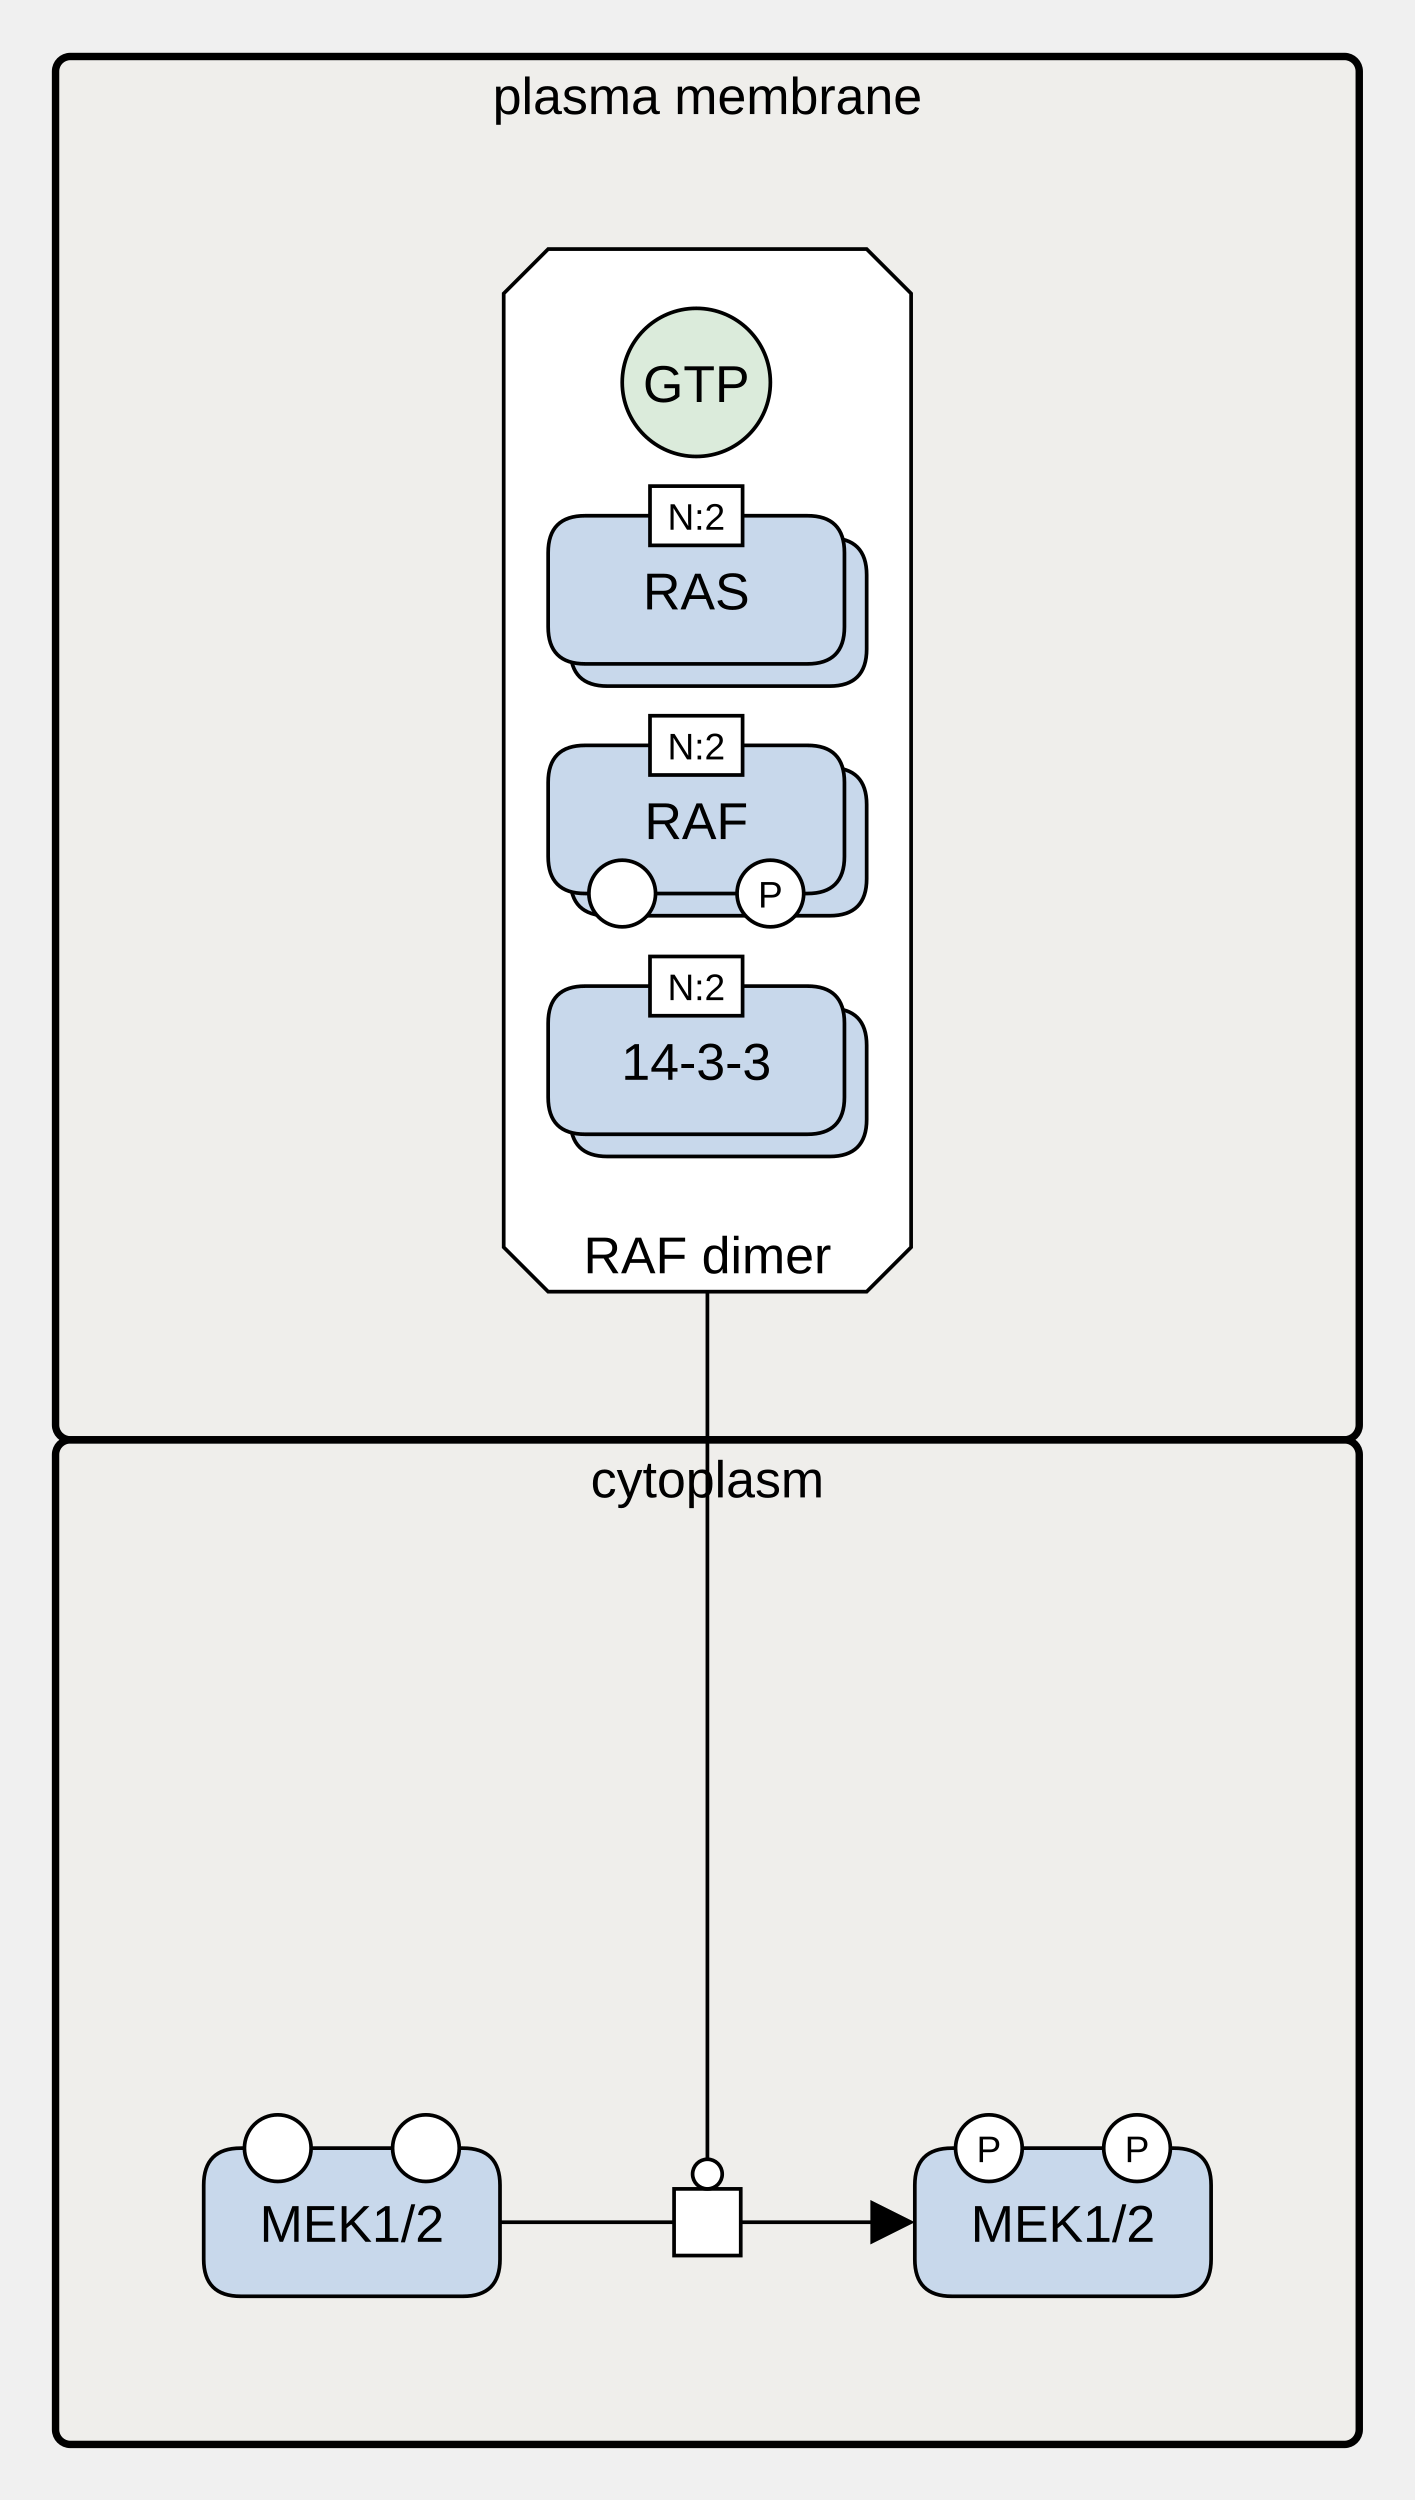
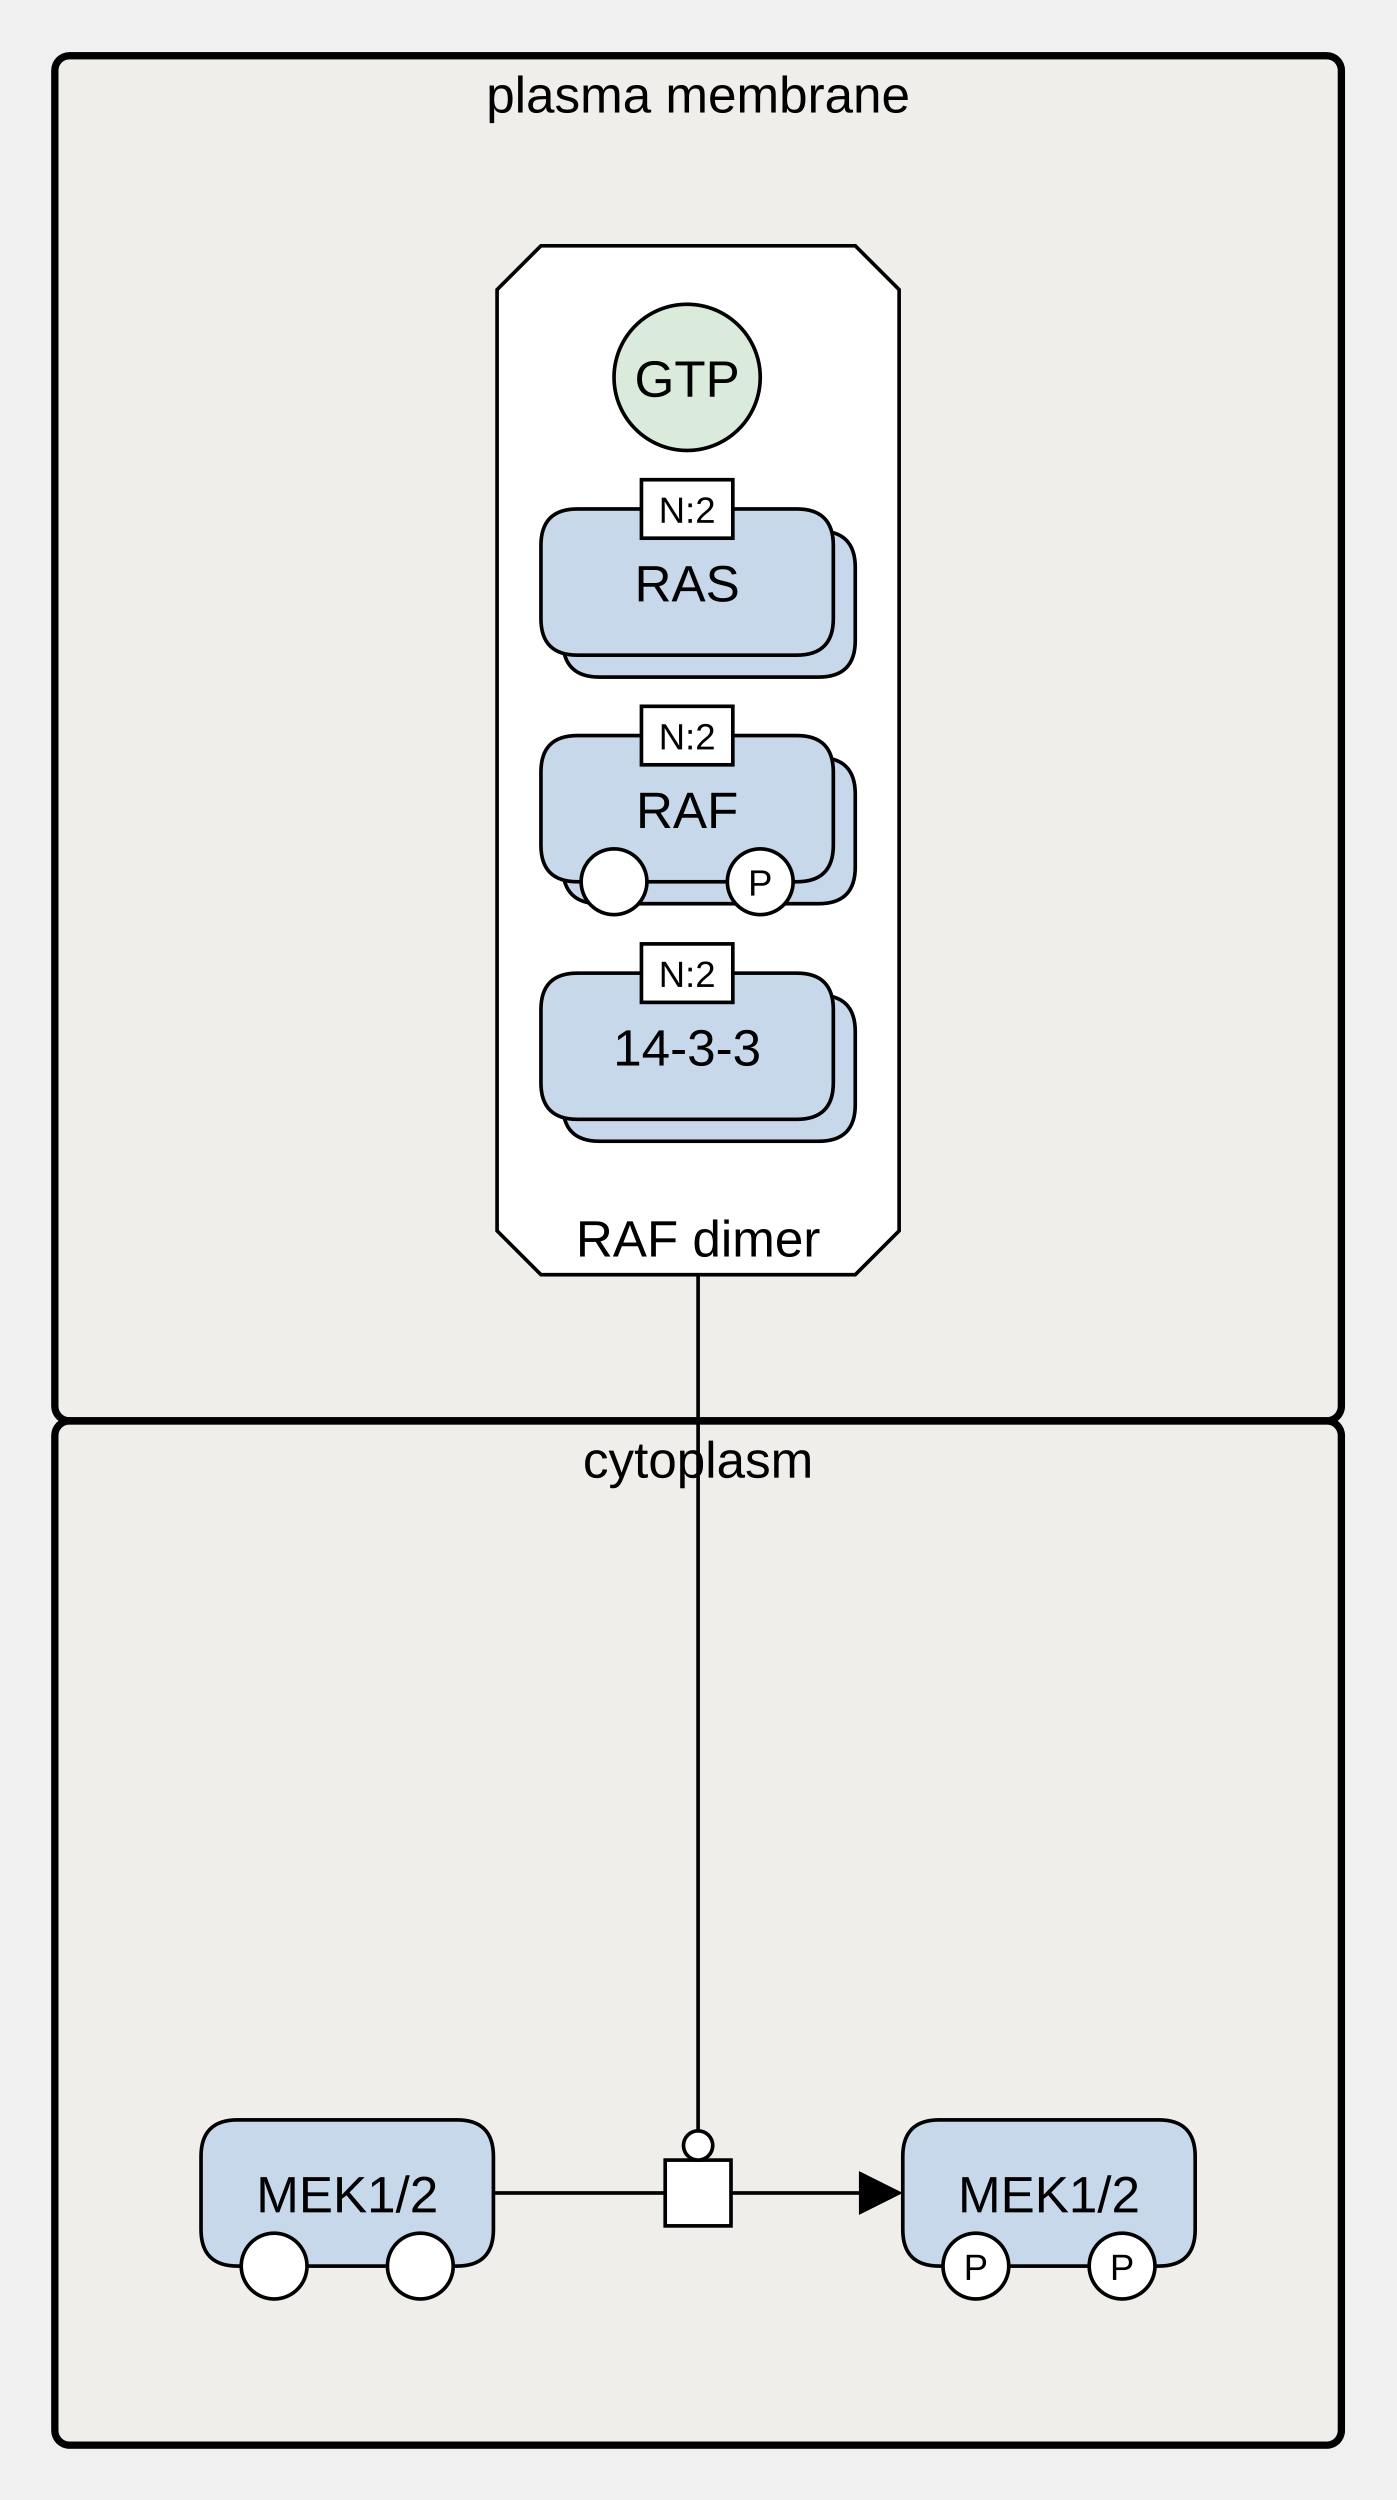
- <svg xmlns="http://www.w3.org/2000/svg" width="382" height="675" viewBox="0 0 382 675" stroke-linecap="butt" stroke-miterlimit="10">
+ <svg xmlns="http://www.w3.org/2000/svg" width="382" height="684" viewBox="0 0 382 684" stroke-linecap="butt" stroke-miterlimit="10">
  <g transform="translate(-1129,8)">
    <path d="M1144 11.25 C1144 9.041 1145.791 7.25 1148 7.25 L1492 7.25 C1494.209 7.25 1496 9.041 1496 11.25 L1496 376.75 C1496 378.959 1494.209 380.75 1492 380.75 L1148 380.75 C1145.791 380.75 1144 378.959 1144 376.75 Z" fill="#EDEBE4" fill-opacity="0.447" stroke="none" />
    <path d="M1144 11.25 C1144 9.041 1145.791 7.25 1148 7.25 L1492 7.25 C1494.209 7.25 1496 9.041 1496 11.25 L1496 376.75 C1496 378.959 1494.209 380.75 1492 380.75 L1148 380.75 C1145.791 380.75 1144 378.959 1144 376.75 Z" fill="none" stroke="#000000" stroke-width="2" />
    <text x="1320" y="22.791" text-anchor="middle" font-family="'Dialog', Arial, Helvetica, sans-serif" font-size="14" fill="#000000" stroke="none" xml:space="preserve">plasma membrane</text>
    <path d="M1277 59.25 L1363 59.25 L1375 71.25 L1375 328.75 L1363 340.75 L1277 340.75 L1265 328.75 L1265 71.25 Z" fill="#FFFFFF" stroke="none" />
    <path d="M1277 59.25 L1363 59.25 L1375 71.25 L1375 328.75 L1363 340.75 L1277 340.75 L1265 328.75 L1265 71.25 Z" fill="none" stroke="#000000" />
    <text x="1320" y="335.791" text-anchor="middle" font-family="'Dialog', Arial, Helvetica, sans-serif" font-size="14" fill="#000000" stroke="none" xml:space="preserve">RAF dimer</text>
    <path d="M1297 95.25 C1297 84.204 1305.954 75.25 1317 75.25 L1317 75.25 C1328.046 75.25 1337 84.204 1337 95.25 L1337 95.25 C1337 106.296 1328.046 115.25 1317 115.25 L1317 115.25 C1305.954 115.25 1297 106.296 1297 95.25 Z" fill="#DBEBDB" stroke="none" />
    <path d="M1297 95.25 C1297 84.204 1305.954 75.25 1317 75.25 L1317 75.25 C1328.046 75.25 1337 84.204 1337 95.25 L1337 95.25 C1337 106.296 1328.046 115.25 1317 115.25 L1317 115.25 C1305.954 115.25 1297 106.296 1297 95.25 Z" fill="none" stroke="#000000" />
    <text x="1317" y="100.541" text-anchor="middle" font-family="'Dialog', Arial, Helvetica, sans-serif" font-size="14" fill="#000000" stroke="none" xml:space="preserve">GTP</text>
    <path d="M1283 147.25 Q1283 137.25 1293 137.25 L1353 137.25 Q1363 137.25 1363 147.25 L1363 167.25 Q1363 177.25 1353 177.25 L1293 177.25 Q1283 177.25 1283 167.25 Z" fill="#C8D8EB" stroke="none" />
    <path d="M1283 147.25 Q1283 137.25 1293 137.25 L1353 137.25 Q1363 137.25 1363 147.25 L1363 167.25 Q1363 177.25 1353 177.25 L1293 177.25 Q1283 177.25 1283 167.25 Z" fill="none" stroke="#000000" />
    <path d="M1277 141.25 Q1277 131.25 1287 131.25 L1347 131.25 Q1357 131.25 1357 141.25 L1357 161.25 Q1357 171.25 1347 171.25 L1287 171.25 Q1277 171.25 1277 161.25 Z" fill="#C8D8EB" stroke="none" />
    <path d="M1277 141.25 Q1277 131.25 1287 131.25 L1347 131.25 Q1357 131.25 1357 141.25 L1357 161.25 Q1357 171.25 1347 171.25 L1287 171.25 Q1277 171.25 1277 161.25 Z" fill="none" stroke="#000000" />
    <text x="1317" y="156.541" text-anchor="middle" font-family="'Dialog', Arial, Helvetica, sans-serif" font-size="14" fill="#000000" stroke="none" xml:space="preserve">RAS</text>
    <path d="M1304.5 123.25 L1329.5 123.25 L1329.5 139.25 L1304.5 139.25 Z" fill="#FFFFFF" stroke="none" />
    <path d="M1304.5 123.25 L1329.5 123.25 L1329.5 139.25 L1304.5 139.25 Z" fill="none" stroke="#000000" />
    <text x="1317" y="135.03" text-anchor="middle" font-family="'Dialog', Arial, Helvetica, sans-serif" font-size="10" fill="#000000" stroke="none" xml:space="preserve">N:2</text>
    <path d="M1283 209.25 Q1283 199.25 1293 199.25 L1353 199.25 Q1363 199.25 1363 209.25 L1363 229.25 Q1363 239.25 1353 239.25 L1293 239.25 Q1283 239.25 1283 229.25 Z" fill="#C8D8EB" stroke="none" />
    <path d="M1283 209.25 Q1283 199.25 1293 199.25 L1353 199.25 Q1363 199.25 1363 209.25 L1363 229.25 Q1363 239.25 1353 239.25 L1293 239.25 Q1283 239.25 1283 229.25 Z" fill="none" stroke="#000000" />
    <path d="M1277 203.25 Q1277 193.25 1287 193.25 L1347 193.25 Q1357 193.25 1357 203.25 L1357 223.25 Q1357 233.25 1347 233.25 L1287 233.25 Q1277 233.25 1277 223.25 Z" fill="#C8D8EB" stroke="none" />
    <path d="M1277 203.25 Q1277 193.25 1287 193.25 L1347 193.25 Q1357 193.25 1357 203.25 L1357 223.25 Q1357 233.25 1347 233.25 L1287 233.25 Q1277 233.25 1277 223.25 Z" fill="none" stroke="#000000" />
    <text x="1317" y="218.541" text-anchor="middle" font-family="'Dialog', Arial, Helvetica, sans-serif" font-size="14" fill="#000000" stroke="none" xml:space="preserve">RAF</text>
    <path d="M1288 233.25 C1288 228.279 1292.029 224.25 1297 224.25 L1297 224.25 C1301.971 224.25 1306 228.279 1306 233.25 L1306 233.25 C1306 238.221 1301.971 242.25 1297 242.25 L1297 242.25 C1292.029 242.25 1288 238.221 1288 233.25 Z" fill="#FFFFFF" stroke="none" />
    <path d="M1288 233.25 C1288 228.279 1292.029 224.25 1297 224.25 L1297 224.25 C1301.971 224.25 1306 228.279 1306 233.25 L1306 233.25 C1306 238.221 1301.971 242.25 1297 242.25 L1297 242.25 C1292.029 242.25 1288 238.221 1288 233.25 Z" fill="none" stroke="#000000" />
    <path d="M1328 233.25 C1328 228.279 1332.029 224.25 1337 224.25 L1337 224.25 C1341.971 224.25 1346 228.279 1346 233.25 L1346 233.25 C1346 238.221 1341.971 242.25 1337 242.25 L1337 242.25 C1332.029 242.25 1328 238.221 1328 233.25 Z" fill="#FFFFFF" stroke="none" />
    <path d="M1328 233.25 C1328 228.279 1332.029 224.25 1337 224.25 L1337 224.25 C1341.971 224.25 1346 228.279 1346 233.25 L1346 233.25 C1346 238.221 1341.971 242.25 1337 242.25 L1337 242.25 C1332.029 242.25 1328 238.221 1328 233.25 Z" fill="none" stroke="#000000" />
    <text x="1337" y="237.03" text-anchor="middle" font-family="'Dialog', Arial, Helvetica, sans-serif" font-size="10" fill="#000000" stroke="none" xml:space="preserve">P</text>
    <path d="M1304.5 185.25 L1329.5 185.25 L1329.5 201.25 L1304.5 201.25 Z" fill="#FFFFFF" stroke="none" />
    <path d="M1304.5 185.25 L1329.5 185.25 L1329.5 201.25 L1304.5 201.25 Z" fill="none" stroke="#000000" />
    <text x="1317" y="197.03" text-anchor="middle" font-family="'Dialog', Arial, Helvetica, sans-serif" font-size="10" fill="#000000" stroke="none" xml:space="preserve">N:2</text>
    <path d="M1283 274.25 Q1283 264.25 1293 264.25 L1353 264.25 Q1363 264.25 1363 274.25 L1363 294.25 Q1363 304.25 1353 304.25 L1293 304.25 Q1283 304.25 1283 294.25 Z" fill="#C8D8EB" stroke="none" />
    <path d="M1283 274.25 Q1283 264.25 1293 264.25 L1353 264.25 Q1363 264.25 1363 274.25 L1363 294.25 Q1363 304.25 1353 304.25 L1293 304.25 Q1283 304.25 1283 294.25 Z" fill="none" stroke="#000000" />
    <path d="M1277 268.25 Q1277 258.25 1287 258.25 L1347 258.25 Q1357 258.25 1357 268.25 L1357 288.25 Q1357 298.25 1347 298.25 L1287 298.25 Q1277 298.25 1277 288.25 Z" fill="#C8D8EB" stroke="none" />
    <path d="M1277 268.25 Q1277 258.25 1287 258.25 L1347 258.25 Q1357 258.25 1357 268.25 L1357 288.25 Q1357 298.25 1347 298.25 L1287 298.25 Q1277 298.25 1277 288.25 Z" fill="none" stroke="#000000" />
    <text x="1317" y="283.541" text-anchor="middle" font-family="'Dialog', Arial, Helvetica, sans-serif" font-size="14" fill="#000000" stroke="none" xml:space="preserve">14-3-3</text>
    <path d="M1304.5 250.25 L1329.5 250.25 L1329.5 266.25 L1304.5 266.25 Z" fill="#FFFFFF" stroke="none" />
    <path d="M1304.5 250.25 L1329.5 250.25 L1329.5 266.25 L1304.5 266.25 Z" fill="none" stroke="#000000" />
    <text x="1317" y="262.029" text-anchor="middle" font-family="'Dialog', Arial, Helvetica, sans-serif" font-size="10" fill="#000000" stroke="none" xml:space="preserve">N:2</text>
-     <path d="M1144 384.75 C1144 382.541 1145.791 380.75 1148 380.75 L1492 380.75 C1494.209 380.75 1496 382.541 1496 384.75 L1496 648 C1496 650.209 1494.209 652 1492 652 L1148 652 C1145.791 652 1144 650.209 1144 648 Z" fill="#EDEBE4" fill-opacity="0.447" stroke="none" />
-     <path d="M1144 384.75 C1144 382.541 1145.791 380.75 1148 380.75 L1492 380.75 C1494.209 380.75 1496 382.541 1496 384.75 L1496 648 C1496 650.209 1494.209 652 1492 652 L1148 652 C1145.791 652 1144 650.209 1144 648 Z" fill="none" stroke="#000000" stroke-width="2" />
+     <path d="M1144 384.75 C1144 382.541 1145.791 380.75 1148 380.75 L1492 380.75 C1494.209 380.75 1496 382.541 1496 384.75 L1496 657 C1496 659.209 1494.209 661 1492 661 L1148 661 C1145.791 661 1144 659.209 1144 657 Z" fill="#EDEBE4" fill-opacity="0.447" stroke="none" />
+     <path d="M1144 384.75 C1144 382.541 1145.791 380.75 1148 380.75 L1492 380.75 C1494.209 380.75 1496 382.541 1496 384.75 L1496 657 C1496 659.209 1494.209 661 1492 661 L1148 661 C1145.791 661 1144 659.209 1144 657 Z" fill="none" stroke="#000000" stroke-width="2" />
    <text x="1320" y="396.291" text-anchor="middle" font-family="'Dialog', Arial, Helvetica, sans-serif" font-size="14" fill="#000000" stroke="none" xml:space="preserve">cytoplasm</text>
    <path d="M1184 582 Q1184 572 1194 572 L1254 572 Q1264 572 1264 582 L1264 602 Q1264 612 1254 612 L1194 612 Q1184 612 1184 602 Z" fill="#C8D8EB" stroke="none" />
    <path d="M1184 582 Q1184 572 1194 572 L1254 572 Q1264 572 1264 582 L1264 602 Q1264 612 1254 612 L1194 612 Q1184 612 1184 602 Z" fill="none" stroke="#000000" />
    <text x="1224" y="597.291" text-anchor="middle" font-family="'Dialog', Arial, Helvetica, sans-serif" font-size="14" fill="#000000" stroke="none" xml:space="preserve">MEK1/2</text>
-     <path d="M1195 572 C1195 567.029 1199.029 563 1204 563 L1204 563 C1208.971 563 1213 567.029 1213 572 L1213 572 C1213 576.971 1208.971 581 1204 581 L1204 581 C1199.029 581 1195 576.971 1195 572 Z" fill="#FFFFFF" stroke="none" />
-     <path d="M1195 572 C1195 567.029 1199.029 563 1204 563 L1204 563 C1208.971 563 1213 567.029 1213 572 L1213 572 C1213 576.971 1208.971 581 1204 581 L1204 581 C1199.029 581 1195 576.971 1195 572 Z" fill="none" stroke="#000000" />
-     <path d="M1235 572 C1235 567.029 1239.029 563 1244 563 L1244 563 C1248.971 563 1253 567.029 1253 572 L1253 572 C1253 576.971 1248.971 581 1244 581 L1244 581 C1239.029 581 1235 576.971 1235 572 Z" fill="#FFFFFF" stroke="none" />
-     <path d="M1235 572 C1235 567.029 1239.029 563 1244 563 L1244 563 C1248.971 563 1253 567.029 1253 572 L1253 572 C1253 576.971 1248.971 581 1244 581 L1244 581 C1239.029 581 1235 576.971 1235 572 Z" fill="none" stroke="#000000" />
+     <path d="M1195 612 C1195 607.029 1199.029 603 1204 603 L1204 603 C1208.971 603 1213 607.029 1213 612 L1213 612 C1213 616.971 1208.971 621 1204 621 L1204 621 C1199.029 621 1195 616.971 1195 612 Z" fill="#FFFFFF" stroke="none" />
+     <path d="M1195 612 C1195 607.029 1199.029 603 1204 603 L1204 603 C1208.971 603 1213 607.029 1213 612 L1213 612 C1213 616.971 1208.971 621 1204 621 L1204 621 C1199.029 621 1195 616.971 1195 612 Z" fill="none" stroke="#000000" />
+     <path d="M1235 612 C1235 607.029 1239.029 603 1244 603 L1244 603 C1248.971 603 1253 607.029 1253 612 L1253 612 C1253 616.971 1248.971 621 1244 621 L1244 621 C1239.029 621 1235 616.971 1235 612 Z" fill="#FFFFFF" stroke="none" />
+     <path d="M1235 612 C1235 607.029 1239.029 603 1244 603 L1244 603 C1248.971 603 1253 607.029 1253 612 L1253 612 C1253 616.971 1248.971 621 1244 621 L1244 621 C1239.029 621 1235 616.971 1235 612 Z" fill="none" stroke="#000000" />
    <path d="M1311 583 L1329 583 L1329 601 L1311 601 Z" fill="#FFFFFF" stroke="none" />
    <path d="M1311 583 L1329 583 L1329 601 L1311 601 Z" fill="none" stroke="#000000" />
    <path d="M1376 582 Q1376 572 1386 572 L1446 572 Q1456 572 1456 582 L1456 602 Q1456 612 1446 612 L1386 612 Q1376 612 1376 602 Z" fill="#C8D8EB" stroke="none" />
    <path d="M1376 582 Q1376 572 1386 572 L1446 572 Q1456 572 1456 582 L1456 602 Q1456 612 1446 612 L1386 612 Q1376 612 1376 602 Z" fill="none" stroke="#000000" />
    <text x="1416" y="597.291" text-anchor="middle" font-family="'Dialog', Arial, Helvetica, sans-serif" font-size="14" fill="#000000" stroke="none" xml:space="preserve">MEK1/2</text>
-     <path d="M1387 572 C1387 567.029 1391.029 563 1396 563 L1396 563 C1400.971 563 1405 567.029 1405 572 L1405 572 C1405 576.971 1400.971 581 1396 581 L1396 581 C1391.029 581 1387 576.971 1387 572 Z" fill="#FFFFFF" stroke="none" />
-     <path d="M1387 572 C1387 567.029 1391.029 563 1396 563 L1396 563 C1400.971 563 1405 567.029 1405 572 L1405 572 C1405 576.971 1400.971 581 1396 581 L1396 581 C1391.029 581 1387 576.971 1387 572 Z" fill="none" stroke="#000000" />
-     <text x="1396" y="575.779" text-anchor="middle" font-family="'Dialog', Arial, Helvetica, sans-serif" font-size="10" fill="#000000" stroke="none" xml:space="preserve">P</text>
-     <path d="M1427 572 C1427 567.029 1431.029 563 1436 563 L1436 563 C1440.971 563 1445 567.029 1445 572 L1445 572 C1445 576.971 1440.971 581 1436 581 L1436 581 C1431.029 581 1427 576.971 1427 572 Z" fill="#FFFFFF" stroke="none" />
-     <path d="M1427 572 C1427 567.029 1431.029 563 1436 563 L1436 563 C1440.971 563 1445 567.029 1445 572 L1445 572 C1445 576.971 1440.971 581 1436 581 L1436 581 C1431.029 581 1427 576.971 1427 572 Z" fill="none" stroke="#000000" />
-     <text x="1436" y="575.779" text-anchor="middle" font-family="'Dialog', Arial, Helvetica, sans-serif" font-size="10" fill="#000000" stroke="none" xml:space="preserve">P</text>
+     <path d="M1387 612 C1387 607.029 1391.029 603 1396 603 L1396 603 C1400.971 603 1405 607.029 1405 612 L1405 612 C1405 616.971 1400.971 621 1396 621 L1396 621 C1391.029 621 1387 616.971 1387 612 Z" fill="#FFFFFF" stroke="none" />
+     <path d="M1387 612 C1387 607.029 1391.029 603 1396 603 L1396 603 C1400.971 603 1405 607.029 1405 612 L1405 612 C1405 616.971 1400.971 621 1396 621 L1396 621 C1391.029 621 1387 616.971 1387 612 Z" fill="none" stroke="#000000" />
+     <text x="1396" y="615.779" text-anchor="middle" font-family="'Dialog', Arial, Helvetica, sans-serif" font-size="10" fill="#000000" stroke="none" xml:space="preserve">P</text>
+     <path d="M1427 612 C1427 607.029 1431.029 603 1436 603 L1436 603 C1440.971 603 1445 607.029 1445 612 L1445 612 C1445 616.971 1440.971 621 1436 621 L1436 621 C1431.029 621 1427 616.971 1427 612 Z" fill="#FFFFFF" stroke="none" />
+     <path d="M1427 612 C1427 607.029 1431.029 603 1436 603 L1436 603 C1440.971 603 1445 607.029 1445 612 L1445 612 C1445 616.971 1440.971 621 1436 621 L1436 621 C1431.029 621 1427 616.971 1427 612 Z" fill="none" stroke="#000000" />
+     <text x="1436" y="615.779" text-anchor="middle" font-family="'Dialog', Arial, Helvetica, sans-serif" font-size="10" fill="#000000" stroke="none" xml:space="preserve">P</text>
    <path d="M1264 592 L1311 592" fill="none" stroke="#000000" />
    <path d="M1329 592 L1365 592" fill="none" stroke="#000000" />
    <path d="M1376 592 L1364 598 L1364 586 Z" fill="#000000" stroke="none" />
    <path d="M1320 340.75 L1320 575" fill="none" stroke="#000000" />
    <circle cx="1320" cy="579" r="4" fill="white" stroke="#000000" />
  </g>
</svg>
